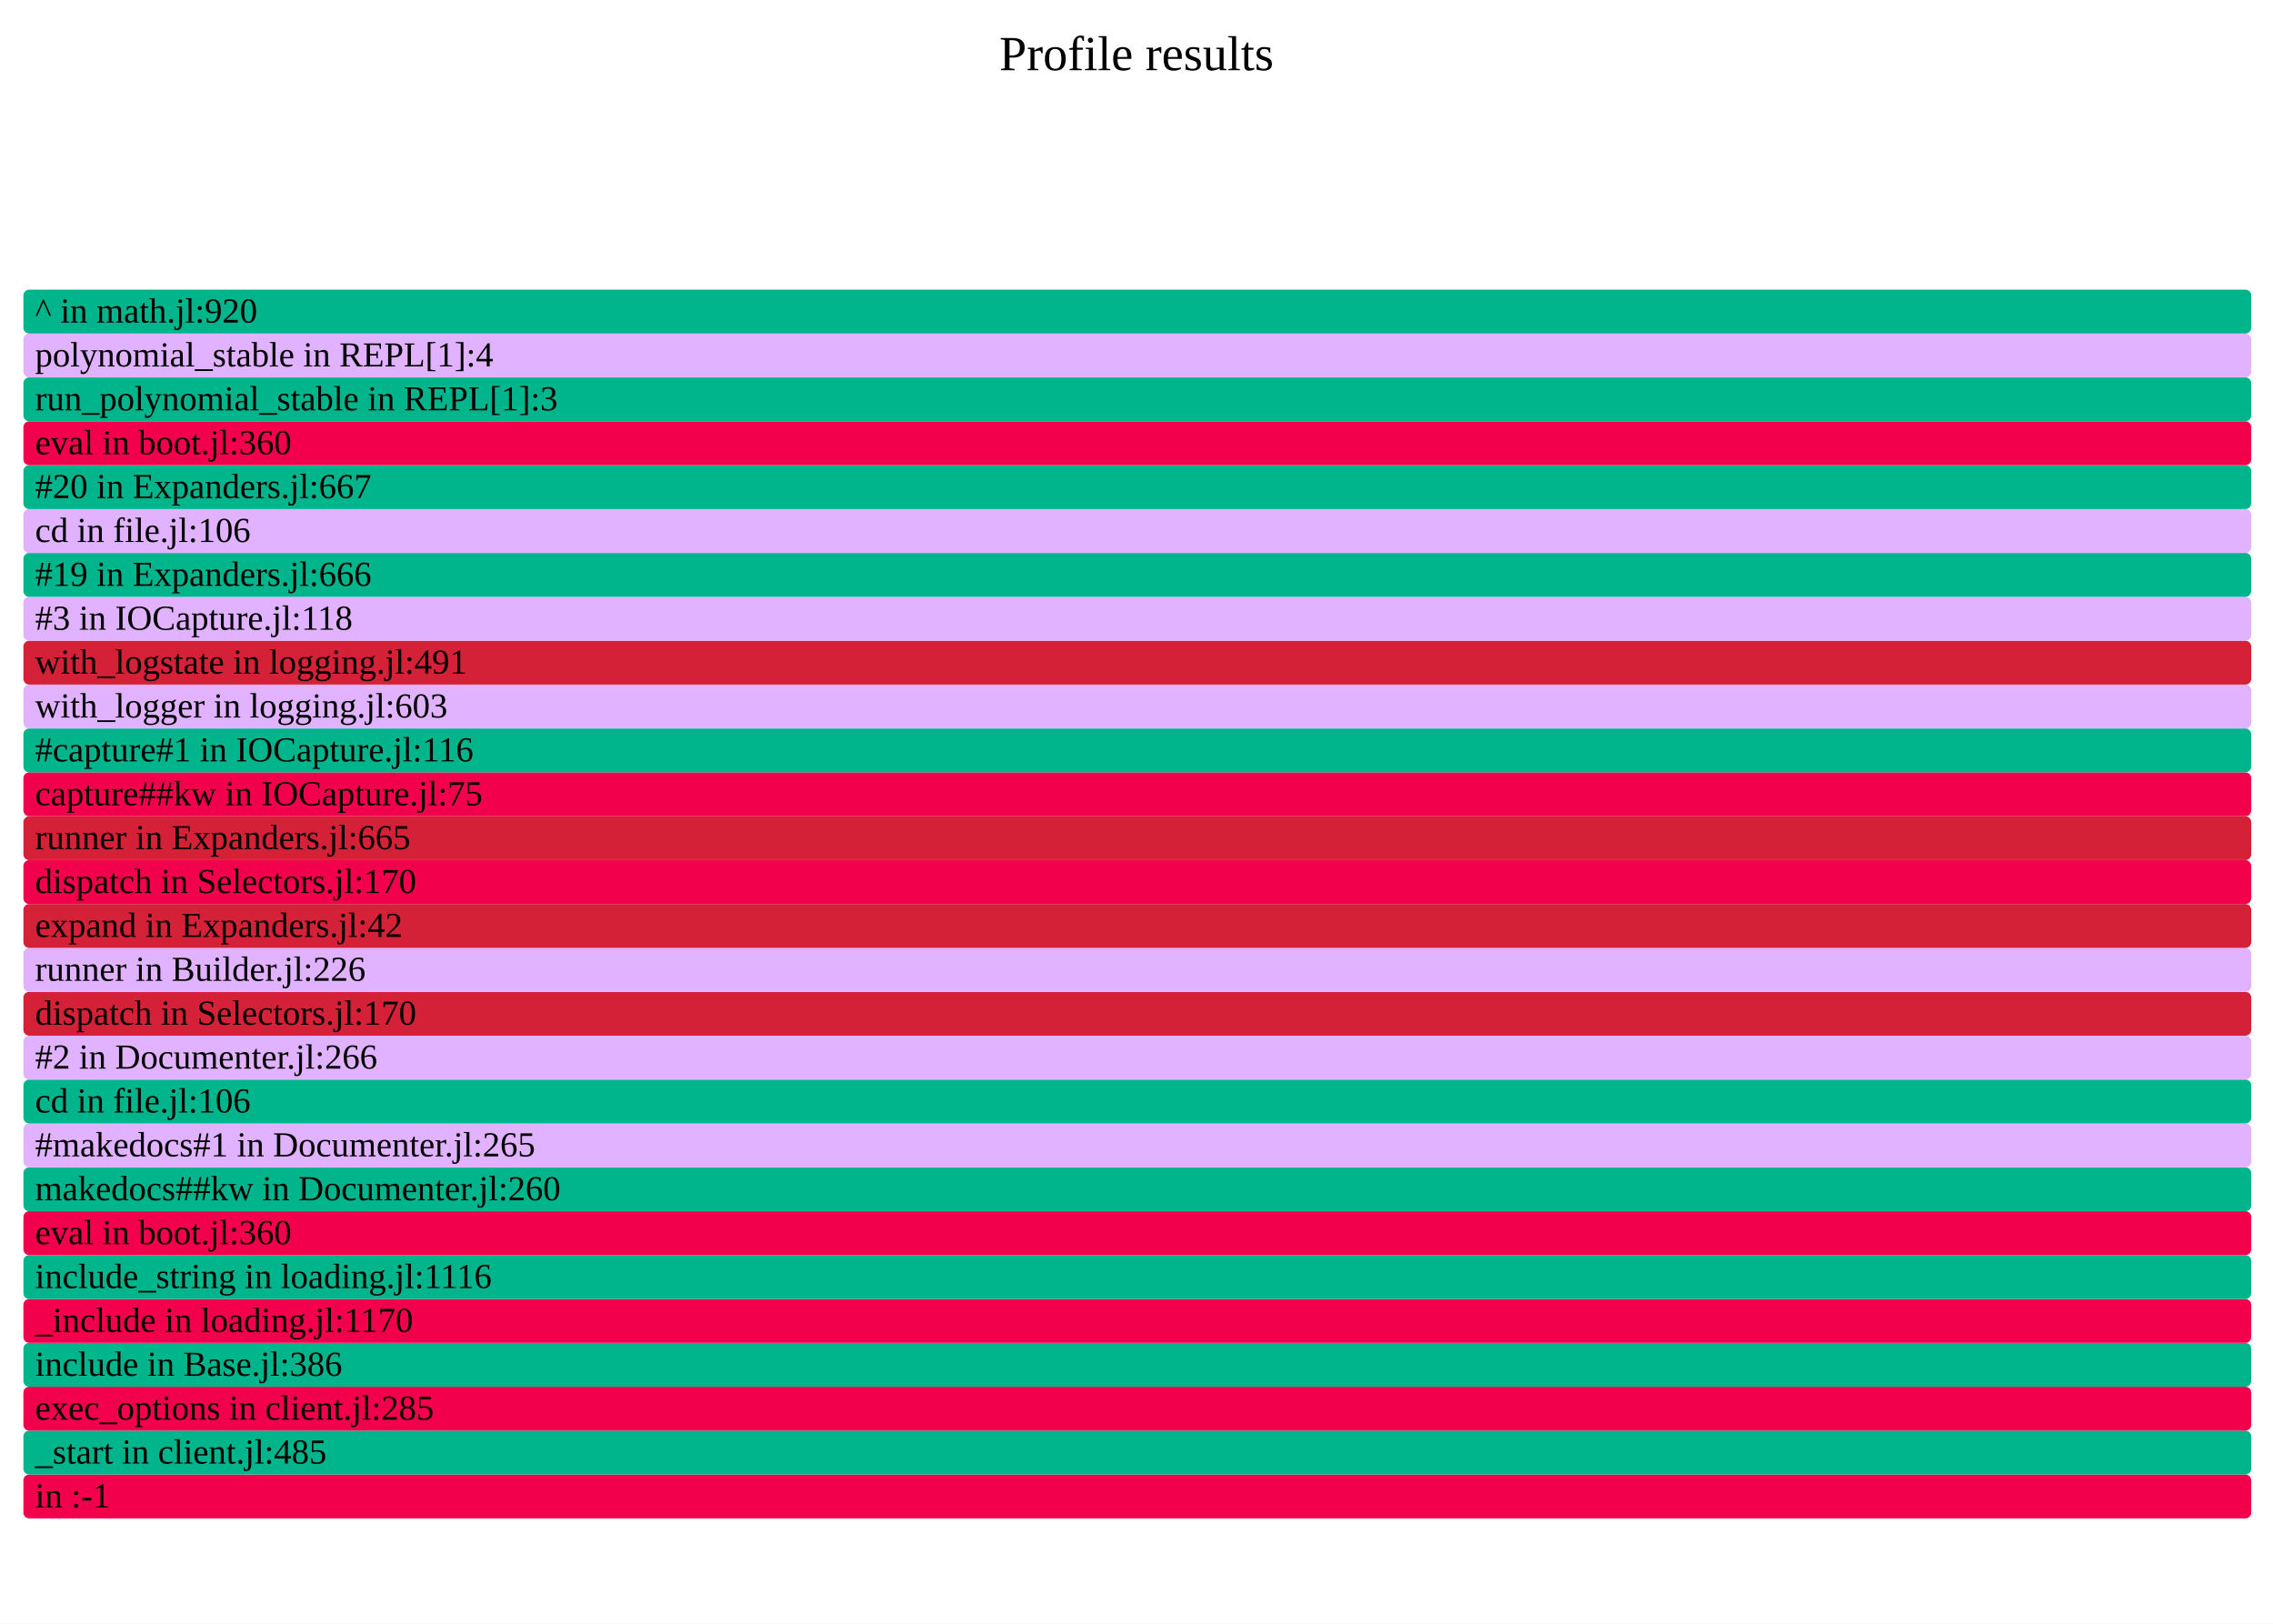
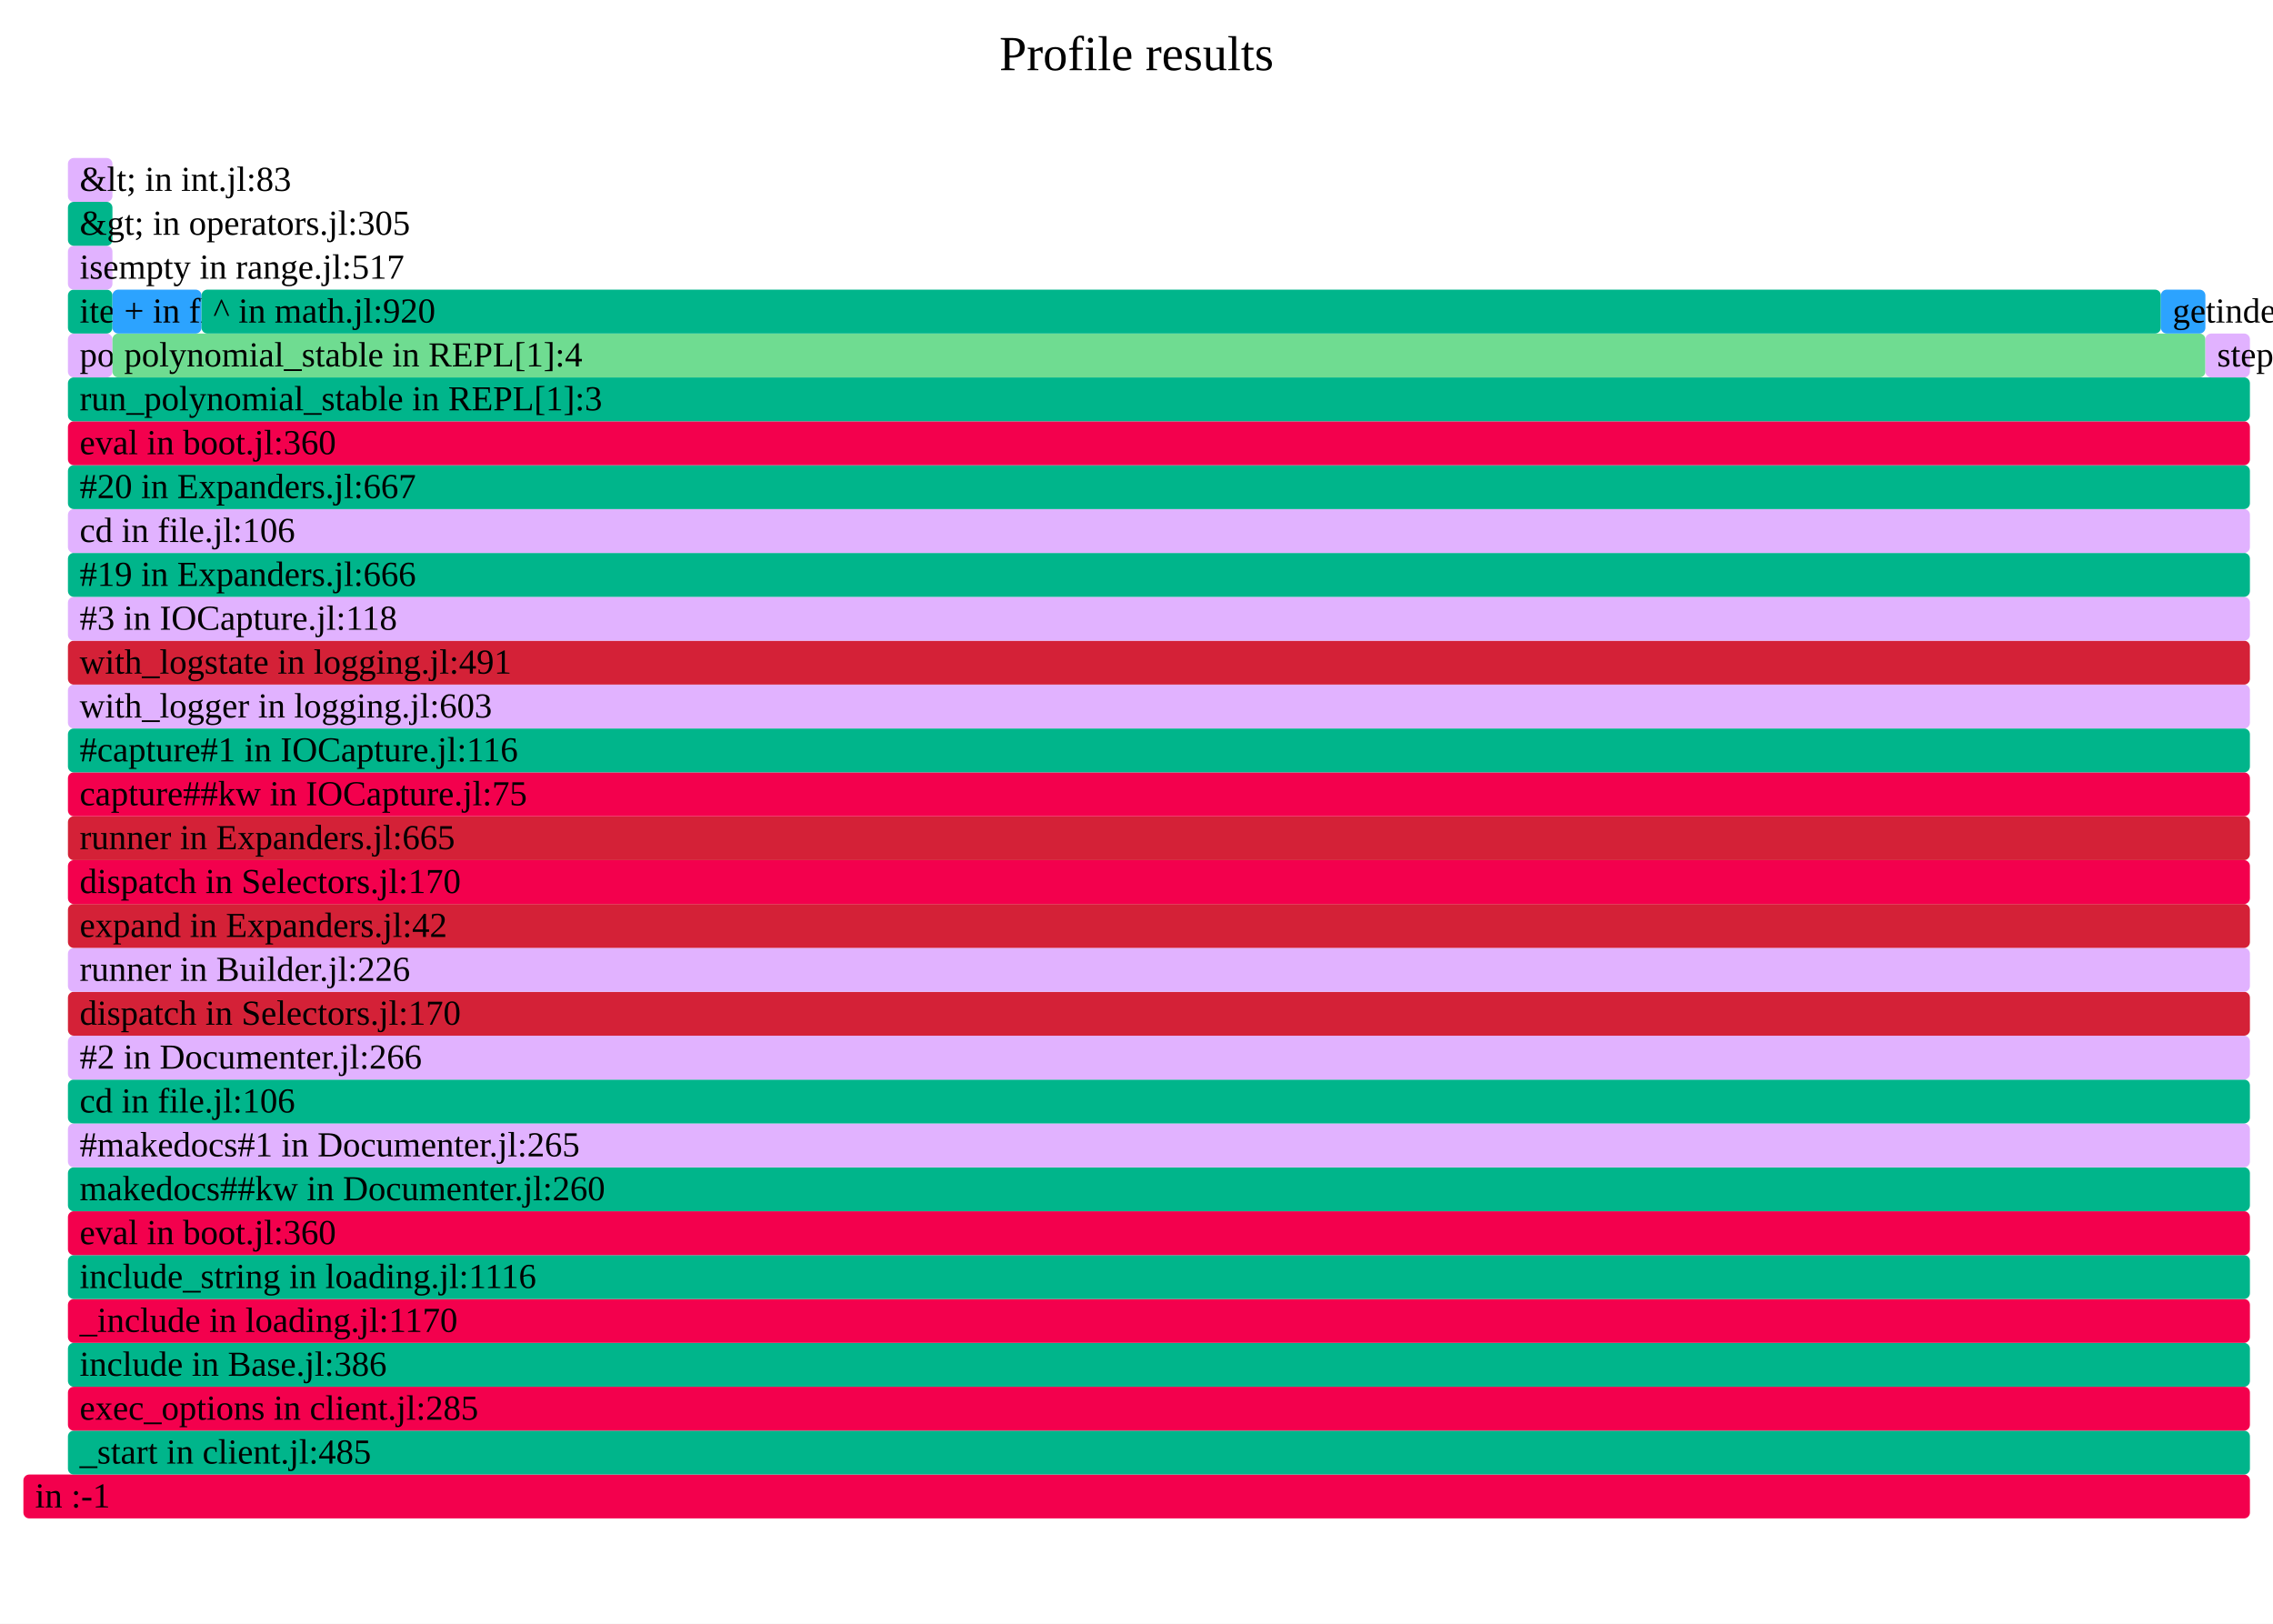
- <svg xmlns="http://www.w3.org/2000/svg" version="1.1" width="777" height="555" viewBox="0 0 777 555" id="fig-b96604f0f8324ad9bdf10ce647653065">
+ <svg xmlns="http://www.w3.org/2000/svg" version="1.1" width="777" height="555" viewBox="0 0 777 555" id="fig-11bf5fbf0630450bb75483945d7dd530">
  <defs>
-     <clipPath id="fig-b96604f0f8324ad9bdf10ce647653065-clip">
+     <clipPath id="fig-11bf5fbf0630450bb75483945d7dd530-clip">
      <rect x="0" y="0" width="777" height="555" />
    </clipPath>
  </defs>
  <style type="text/css">
-     #fig-b96604f0f8324ad9bdf10ce647653065 text {
+     #fig-11bf5fbf0630450bb75483945d7dd530 text {
        pointer-events: none;
        font-family: inherit;
        font-size: 12px;
        fill: #000000;
    }
-     text#fig-b96604f0f8324ad9bdf10ce647653065-caption {
+     text#fig-11bf5fbf0630450bb75483945d7dd530-caption {
        font-size: 16.8px;
        fill: #000000;
        text-anchor: middle;
    }
-     #fig-b96604f0f8324ad9bdf10ce647653065-bg {
+     #fig-11bf5fbf0630450bb75483945d7dd530-bg {
        fill: #FFFFFF;
    }
-     #fig-b96604f0f8324ad9bdf10ce647653065-viewport rect, #fig-b96604f0f8324ad9bdf10ce647653065-viewport path {
+     #fig-11bf5fbf0630450bb75483945d7dd530-viewport rect, #fig-11bf5fbf0630450bb75483945d7dd530-viewport path {
        vector-effect: non-scaling-stroke;
        fill-opacity: 1;
    }
-     #fig-b96604f0f8324ad9bdf10ce647653065-viewport text {
+     #fig-11bf5fbf0630450bb75483945d7dd530-viewport text {
        stroke: #000000;
        stroke-width: 0;
        stroke-opacity: 0.35;
    }
-     #fig-b96604f0f8324ad9bdf10ce647653065-viewport rect:hover, #fig-b96604f0f8324ad9bdf10ce647653065-viewport path:hover {
+     #fig-11bf5fbf0630450bb75483945d7dd530-viewport rect:hover, #fig-11bf5fbf0630450bb75483945d7dd530-viewport path:hover {
        fill-opacity: 0.75;
        stroke: #000000;
        stroke-width: 0.5;
    }
-     #fig-b96604f0f8324ad9bdf10ce647653065-viewport + rect {
+     #fig-11bf5fbf0630450bb75483945d7dd530-viewport + rect {
        fill: #FFFFFF;
        opacity: 0.8;
    }
-     text#fig-b96604f0f8324ad9bdf10ce647653065-details{
+     text#fig-11bf5fbf0630450bb75483945d7dd530-details{
        fill: #000000;
    }
</style>
-   <g id="fig-b96604f0f8324ad9bdf10ce647653065-frame" clip-path="url(#fig-b96604f0f8324ad9bdf10ce647653065-clip)">
-     <rect id="fig-b96604f0f8324ad9bdf10ce647653065-bg" x="0" y="0" width="777" height="555" />
-     <text id="fig-b96604f0f8324ad9bdf10ce647653065-caption" x="388.5" y="24">Profile results</text>
-     <g id="fig-b96604f0f8324ad9bdf10ce647653065-viewport" transform="scale(1)">
-       <rect x="8" y="504" width="761.56" height="15" rx="2" fill="#F3004D" data-dinfo="" />
+   <g id="fig-11bf5fbf0630450bb75483945d7dd530-frame" clip-path="url(#fig-11bf5fbf0630450bb75483945d7dd530-clip)">
+     <rect id="fig-11bf5fbf0630450bb75483945d7dd530-bg" x="0" y="0" width="777" height="555" />
+     <text id="fig-11bf5fbf0630450bb75483945d7dd530-caption" x="388.5" y="24">Profile results</text>
+     <g id="fig-11bf5fbf0630450bb75483945d7dd530-viewport" transform="scale(1)">
+       <rect x="8" y="504" width="761.11" height="15" rx="2" fill="#F3004D" data-dinfo="" />
      <text x="8" dx="4" y="515.25"> in :-1</text>
-       <rect x="8" y="489" width="761.56" height="15" rx="2" fill="#00B58B" data-dinfo="./" />
-       <text x="8" dx="4" y="500.25">_start in client.jl:485</text>
-       <rect x="8" y="474" width="761.56" height="15" rx="2" fill="#F3004D" data-dinfo="./" />
-       <text x="8" dx="4" y="485.25">exec_options in client.jl:285</text>
-       <rect x="8" y="459" width="761.56" height="15" rx="2" fill="#00B58B" data-dinfo="./" />
-       <text x="8" dx="4" y="470.25">include in Base.jl:386</text>
-       <rect x="8" y="444" width="761.56" height="15" rx="2" fill="#F3004D" data-dinfo="./" />
-       <text x="8" dx="4" y="455.25">_include in loading.jl:1170</text>
-       <rect x="8" y="429" width="761.56" height="15" rx="2" fill="#00B58B" data-dinfo="./" />
-       <text x="8" dx="4" y="440.25">include_string in loading.jl:1116</text>
-       <rect x="8" y="414" width="761.56" height="15" rx="2" fill="#F3004D" data-dinfo="./" />
-       <text x="8" dx="4" y="425.25">eval in boot.jl:360</text>
-       <rect x="8" y="399" width="761.56" height="15" rx="2" fill="#00B58B" data-dinfo="/home/runner/.julia/packages/Documenter/qdbx6/src/" />
-       <text x="8" dx="4" y="410.25">makedocs##kw in Documenter.jl:260</text>
-       <rect x="8" y="384" width="761.56" height="15" rx="2" fill="#E1B2FF" data-dinfo="/home/runner/.julia/packages/Documenter/qdbx6/src/" />
-       <text x="8" dx="4" y="395.25">#makedocs#1 in Documenter.jl:265</text>
-       <rect x="8" y="369" width="761.56" height="15" rx="2" fill="#00B58B" data-dinfo="./" />
-       <text x="8" dx="4" y="380.25">cd in file.jl:106</text>
-       <rect x="8" y="354" width="761.56" height="15" rx="2" fill="#E1B2FF" data-dinfo="/home/runner/.julia/packages/Documenter/qdbx6/src/" />
-       <text x="8" dx="4" y="365.25">#2 in Documenter.jl:266</text>
-       <rect x="8" y="339" width="761.56" height="15" rx="2" fill="#D42137" data-dinfo="/home/runner/.julia/packages/Documenter/qdbx6/src/Utilities/" />
-       <text x="8" dx="4" y="350.25">dispatch in Selectors.jl:170</text>
-       <rect x="8" y="324" width="761.56" height="15" rx="2" fill="#E1B2FF" data-dinfo="/home/runner/.julia/packages/Documenter/qdbx6/src/" />
-       <text x="8" dx="4" y="335.25">runner in Builder.jl:226</text>
-       <rect x="8" y="309" width="761.56" height="15" rx="2" fill="#D42137" data-dinfo="/home/runner/.julia/packages/Documenter/qdbx6/src/" />
-       <text x="8" dx="4" y="320.25">expand in Expanders.jl:42</text>
-       <rect x="8" y="294" width="761.56" height="15" rx="2" fill="#F3004D" data-dinfo="/home/runner/.julia/packages/Documenter/qdbx6/src/Utilities/" />
-       <text x="8" dx="4" y="305.25">dispatch in Selectors.jl:170</text>
-       <rect x="8" y="279" width="761.56" height="15" rx="2" fill="#D42137" data-dinfo="/home/runner/.julia/packages/Documenter/qdbx6/src/" />
-       <text x="8" dx="4" y="290.25">runner in Expanders.jl:665</text>
-       <rect x="8" y="264" width="761.56" height="15" rx="2" fill="#F3004D" data-dinfo="/home/runner/.julia/packages/IOCapture/sXY71/src/" />
-       <text x="8" dx="4" y="275.25">capture##kw in IOCapture.jl:75</text>
-       <rect x="8" y="249" width="761.56" height="15" rx="2" fill="#00B58B" data-dinfo="/home/runner/.julia/packages/IOCapture/sXY71/src/" />
-       <text x="8" dx="4" y="260.25">#capture#1 in IOCapture.jl:116</text>
-       <rect x="8" y="234" width="761.56" height="15" rx="2" fill="#E1B2FF" data-dinfo="./" />
-       <text x="8" dx="4" y="245.25">with_logger in logging.jl:603</text>
-       <rect x="8" y="219" width="761.56" height="15" rx="2" fill="#D42137" data-dinfo="./" />
-       <text x="8" dx="4" y="230.25">with_logstate in logging.jl:491</text>
-       <rect x="8" y="204" width="761.56" height="15" rx="2" fill="#E1B2FF" data-dinfo="/home/runner/.julia/packages/IOCapture/sXY71/src/" />
-       <text x="8" dx="4" y="215.25">#3 in IOCapture.jl:118</text>
-       <rect x="8" y="189" width="761.56" height="15" rx="2" fill="#00B58B" data-dinfo="/home/runner/.julia/packages/Documenter/qdbx6/src/" />
-       <text x="8" dx="4" y="200.25">#19 in Expanders.jl:666</text>
-       <rect x="8" y="174" width="761.56" height="15" rx="2" fill="#E1B2FF" data-dinfo="./" />
-       <text x="8" dx="4" y="185.25">cd in file.jl:106</text>
-       <rect x="8" y="159" width="761.56" height="15" rx="2" fill="#00B58B" data-dinfo="/home/runner/.julia/packages/Documenter/qdbx6/src/" />
-       <text x="8" dx="4" y="170.25">#20 in Expanders.jl:667</text>
-       <rect x="8" y="144" width="761.56" height="15" rx="2" fill="#F3004D" data-dinfo="./" />
-       <text x="8" dx="4" y="155.25">eval in boot.jl:360</text>
-       <rect x="8" y="129" width="761.56" height="15" rx="2" fill="#00B58B" data-dinfo="./" />
-       <text x="8" dx="4" y="140.25">run_polynomial_stable in REPL[1]:3</text>
-       <rect x="8" y="114" width="761.56" height="15" rx="2" fill="#E1B2FF" data-dinfo="./" />
-       <text x="8" dx="4" y="125.25">polynomial_stable in REPL[1]:4</text>
-       <rect x="8" y="99" width="761.56" height="15" rx="2" fill="#00B58B" data-dinfo="./" />
-       <text x="8" dx="4" y="110.25">^ in math.jl:920</text>
+       <rect x="23.22" y="489" width="745.89" height="15" rx="2" fill="#00B58B" data-dinfo="./" />
+       <text x="23.22" dx="4" y="500.25">_start in client.jl:485</text>
+       <rect x="23.22" y="474" width="745.89" height="15" rx="2" fill="#F3004D" data-dinfo="./" />
+       <text x="23.22" dx="4" y="485.25">exec_options in client.jl:285</text>
+       <rect x="23.22" y="459" width="745.89" height="15" rx="2" fill="#00B58B" data-dinfo="./" />
+       <text x="23.22" dx="4" y="470.25">include in Base.jl:386</text>
+       <rect x="23.22" y="444" width="745.89" height="15" rx="2" fill="#F3004D" data-dinfo="./" />
+       <text x="23.22" dx="4" y="455.25">_include in loading.jl:1170</text>
+       <rect x="23.22" y="429" width="745.89" height="15" rx="2" fill="#00B58B" data-dinfo="./" />
+       <text x="23.22" dx="4" y="440.25">include_string in loading.jl:1116</text>
+       <rect x="23.22" y="414" width="745.89" height="15" rx="2" fill="#F3004D" data-dinfo="./" />
+       <text x="23.22" dx="4" y="425.25">eval in boot.jl:360</text>
+       <rect x="23.22" y="399" width="745.89" height="15" rx="2" fill="#00B58B" data-dinfo="/home/runner/.julia/packages/Documenter/qdbx6/src/" />
+       <text x="23.22" dx="4" y="410.25">makedocs##kw in Documenter.jl:260</text>
+       <rect x="23.22" y="384" width="745.89" height="15" rx="2" fill="#E1B2FF" data-dinfo="/home/runner/.julia/packages/Documenter/qdbx6/src/" />
+       <text x="23.22" dx="4" y="395.25">#makedocs#1 in Documenter.jl:265</text>
+       <rect x="23.22" y="369" width="745.89" height="15" rx="2" fill="#00B58B" data-dinfo="./" />
+       <text x="23.22" dx="4" y="380.25">cd in file.jl:106</text>
+       <rect x="23.22" y="354" width="745.89" height="15" rx="2" fill="#E1B2FF" data-dinfo="/home/runner/.julia/packages/Documenter/qdbx6/src/" />
+       <text x="23.22" dx="4" y="365.25">#2 in Documenter.jl:266</text>
+       <rect x="23.22" y="339" width="745.89" height="15" rx="2" fill="#D42137" data-dinfo="/home/runner/.julia/packages/Documenter/qdbx6/src/Utilities/" />
+       <text x="23.22" dx="4" y="350.25">dispatch in Selectors.jl:170</text>
+       <rect x="23.22" y="324" width="745.89" height="15" rx="2" fill="#E1B2FF" data-dinfo="/home/runner/.julia/packages/Documenter/qdbx6/src/" />
+       <text x="23.22" dx="4" y="335.25">runner in Builder.jl:226</text>
+       <rect x="23.22" y="309" width="745.89" height="15" rx="2" fill="#D42137" data-dinfo="/home/runner/.julia/packages/Documenter/qdbx6/src/" />
+       <text x="23.22" dx="4" y="320.25">expand in Expanders.jl:42</text>
+       <rect x="23.22" y="294" width="745.89" height="15" rx="2" fill="#F3004D" data-dinfo="/home/runner/.julia/packages/Documenter/qdbx6/src/Utilities/" />
+       <text x="23.22" dx="4" y="305.25">dispatch in Selectors.jl:170</text>
+       <rect x="23.22" y="279" width="745.89" height="15" rx="2" fill="#D42137" data-dinfo="/home/runner/.julia/packages/Documenter/qdbx6/src/" />
+       <text x="23.22" dx="4" y="290.25">runner in Expanders.jl:665</text>
+       <rect x="23.22" y="264" width="745.89" height="15" rx="2" fill="#F3004D" data-dinfo="/home/runner/.julia/packages/IOCapture/sXY71/src/" />
+       <text x="23.22" dx="4" y="275.25">capture##kw in IOCapture.jl:75</text>
+       <rect x="23.22" y="249" width="745.89" height="15" rx="2" fill="#00B58B" data-dinfo="/home/runner/.julia/packages/IOCapture/sXY71/src/" />
+       <text x="23.22" dx="4" y="260.25">#capture#1 in IOCapture.jl:116</text>
+       <rect x="23.22" y="234" width="745.89" height="15" rx="2" fill="#E1B2FF" data-dinfo="./" />
+       <text x="23.22" dx="4" y="245.25">with_logger in logging.jl:603</text>
+       <rect x="23.22" y="219" width="745.89" height="15" rx="2" fill="#D42137" data-dinfo="./" />
+       <text x="23.22" dx="4" y="230.25">with_logstate in logging.jl:491</text>
+       <rect x="23.22" y="204" width="745.89" height="15" rx="2" fill="#E1B2FF" data-dinfo="/home/runner/.julia/packages/IOCapture/sXY71/src/" />
+       <text x="23.22" dx="4" y="215.25">#3 in IOCapture.jl:118</text>
+       <rect x="23.22" y="189" width="745.89" height="15" rx="2" fill="#00B58B" data-dinfo="/home/runner/.julia/packages/Documenter/qdbx6/src/" />
+       <text x="23.22" dx="4" y="200.25">#19 in Expanders.jl:666</text>
+       <rect x="23.22" y="174" width="745.89" height="15" rx="2" fill="#E1B2FF" data-dinfo="./" />
+       <text x="23.22" dx="4" y="185.25">cd in file.jl:106</text>
+       <rect x="23.22" y="159" width="745.89" height="15" rx="2" fill="#00B58B" data-dinfo="/home/runner/.julia/packages/Documenter/qdbx6/src/" />
+       <text x="23.22" dx="4" y="170.25">#20 in Expanders.jl:667</text>
+       <rect x="23.22" y="144" width="745.89" height="15" rx="2" fill="#F3004D" data-dinfo="./" />
+       <text x="23.22" dx="4" y="155.25">eval in boot.jl:360</text>
+       <rect x="23.22" y="129" width="745.89" height="15" rx="2" fill="#00B58B" data-dinfo="./" />
+       <text x="23.22" dx="4" y="140.25">run_polynomial_stable in REPL[1]:3</text>
+       <rect x="23.22" y="114" width="15.22" height="15" rx="2" fill="#E1B2FF" data-dinfo="./" />
+       <text x="23.22" dx="4" y="125.25">polynomial_stable in REPL[1]:3</text>
+       <rect x="23.22" y="99" width="15.22" height="15" rx="2" fill="#00B58B" data-dinfo="./" />
+       <text x="23.22" dx="4" y="110.25">iterate in range.jl:670</text>
+       <rect x="23.22" y="84" width="15.22" height="15" rx="2" fill="#E1B2FF" data-dinfo="./" />
+       <text x="23.22" dx="4" y="95.25">isempty in range.jl:517</text>
+       <rect x="23.22" y="69" width="15.22" height="15" rx="2" fill="#00B58B" data-dinfo="./" />
+       <text x="23.22" dx="4" y="80.25">&amp;gt; in operators.jl:305</text>
+       <rect x="23.22" y="54" width="15.22" height="15" rx="2" fill="#E1B2FF" data-dinfo="./" />
+       <text x="23.22" dx="4" y="65.25">&amp;lt; in int.jl:83</text>
+       <rect x="38.44" y="114" width="715.45" height="15" rx="2" fill="#6FDC91" data-dinfo="./" />
+       <text x="38.44" dx="4" y="125.25">polynomial_stable in REPL[1]:4</text>
+       <rect x="38.44" y="99" width="30.45" height="15" rx="2" fill="#2CA3FF" data-dinfo="./" />
+       <text x="38.44" dx="4" y="110.25">+ in float.jl:326</text>
+       <rect x="68.89" y="99" width="669.78" height="15" rx="2" fill="#00B58B" data-dinfo="./" />
+       <text x="68.89" dx="4" y="110.25">^ in math.jl:920</text>
+       <rect x="738.67" y="99" width="15.22" height="15" rx="2" fill="#2CA3FF" data-dinfo="./" />
+       <text x="738.67" dx="4" y="110.25">getindex in math.jl:920</text>
+       <rect x="753.89" y="114" width="15.22" height="15" rx="2" fill="#E1B2FF" data-dinfo="./" />
+       <text x="753.89" dx="4" y="125.25">steprange_last in range.jl:213</text>
    </g>
  </g>
</svg>
